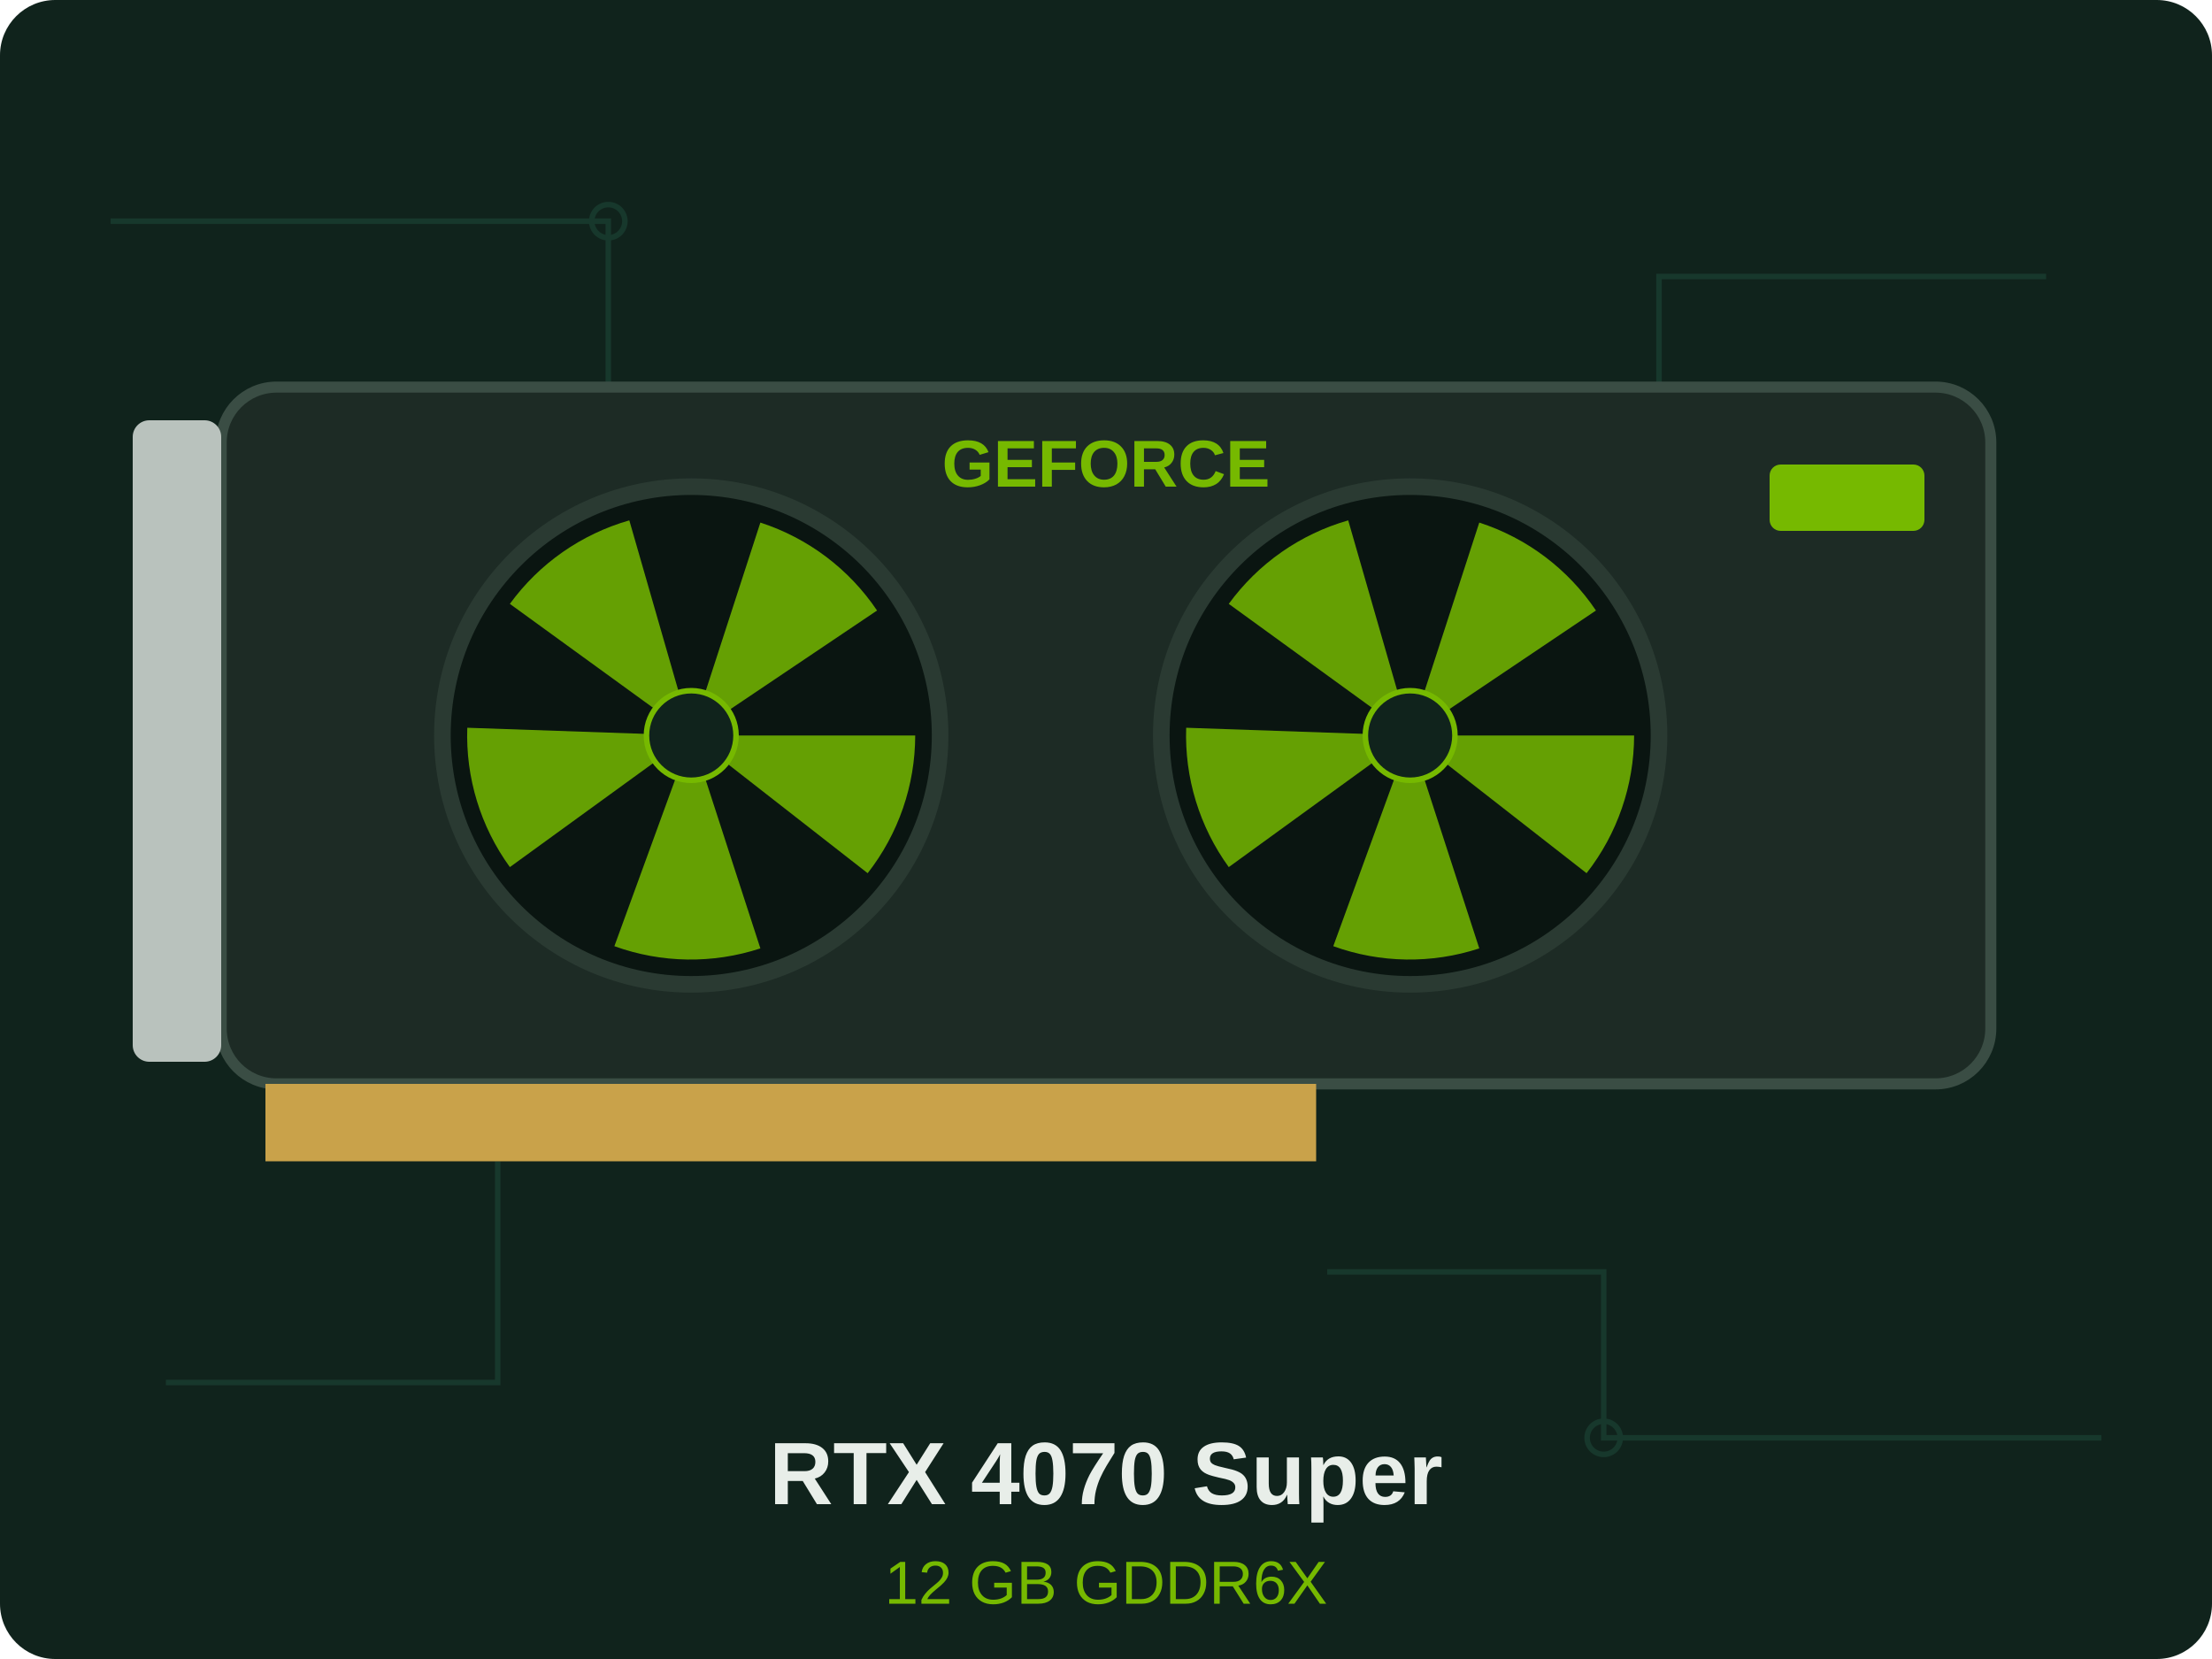
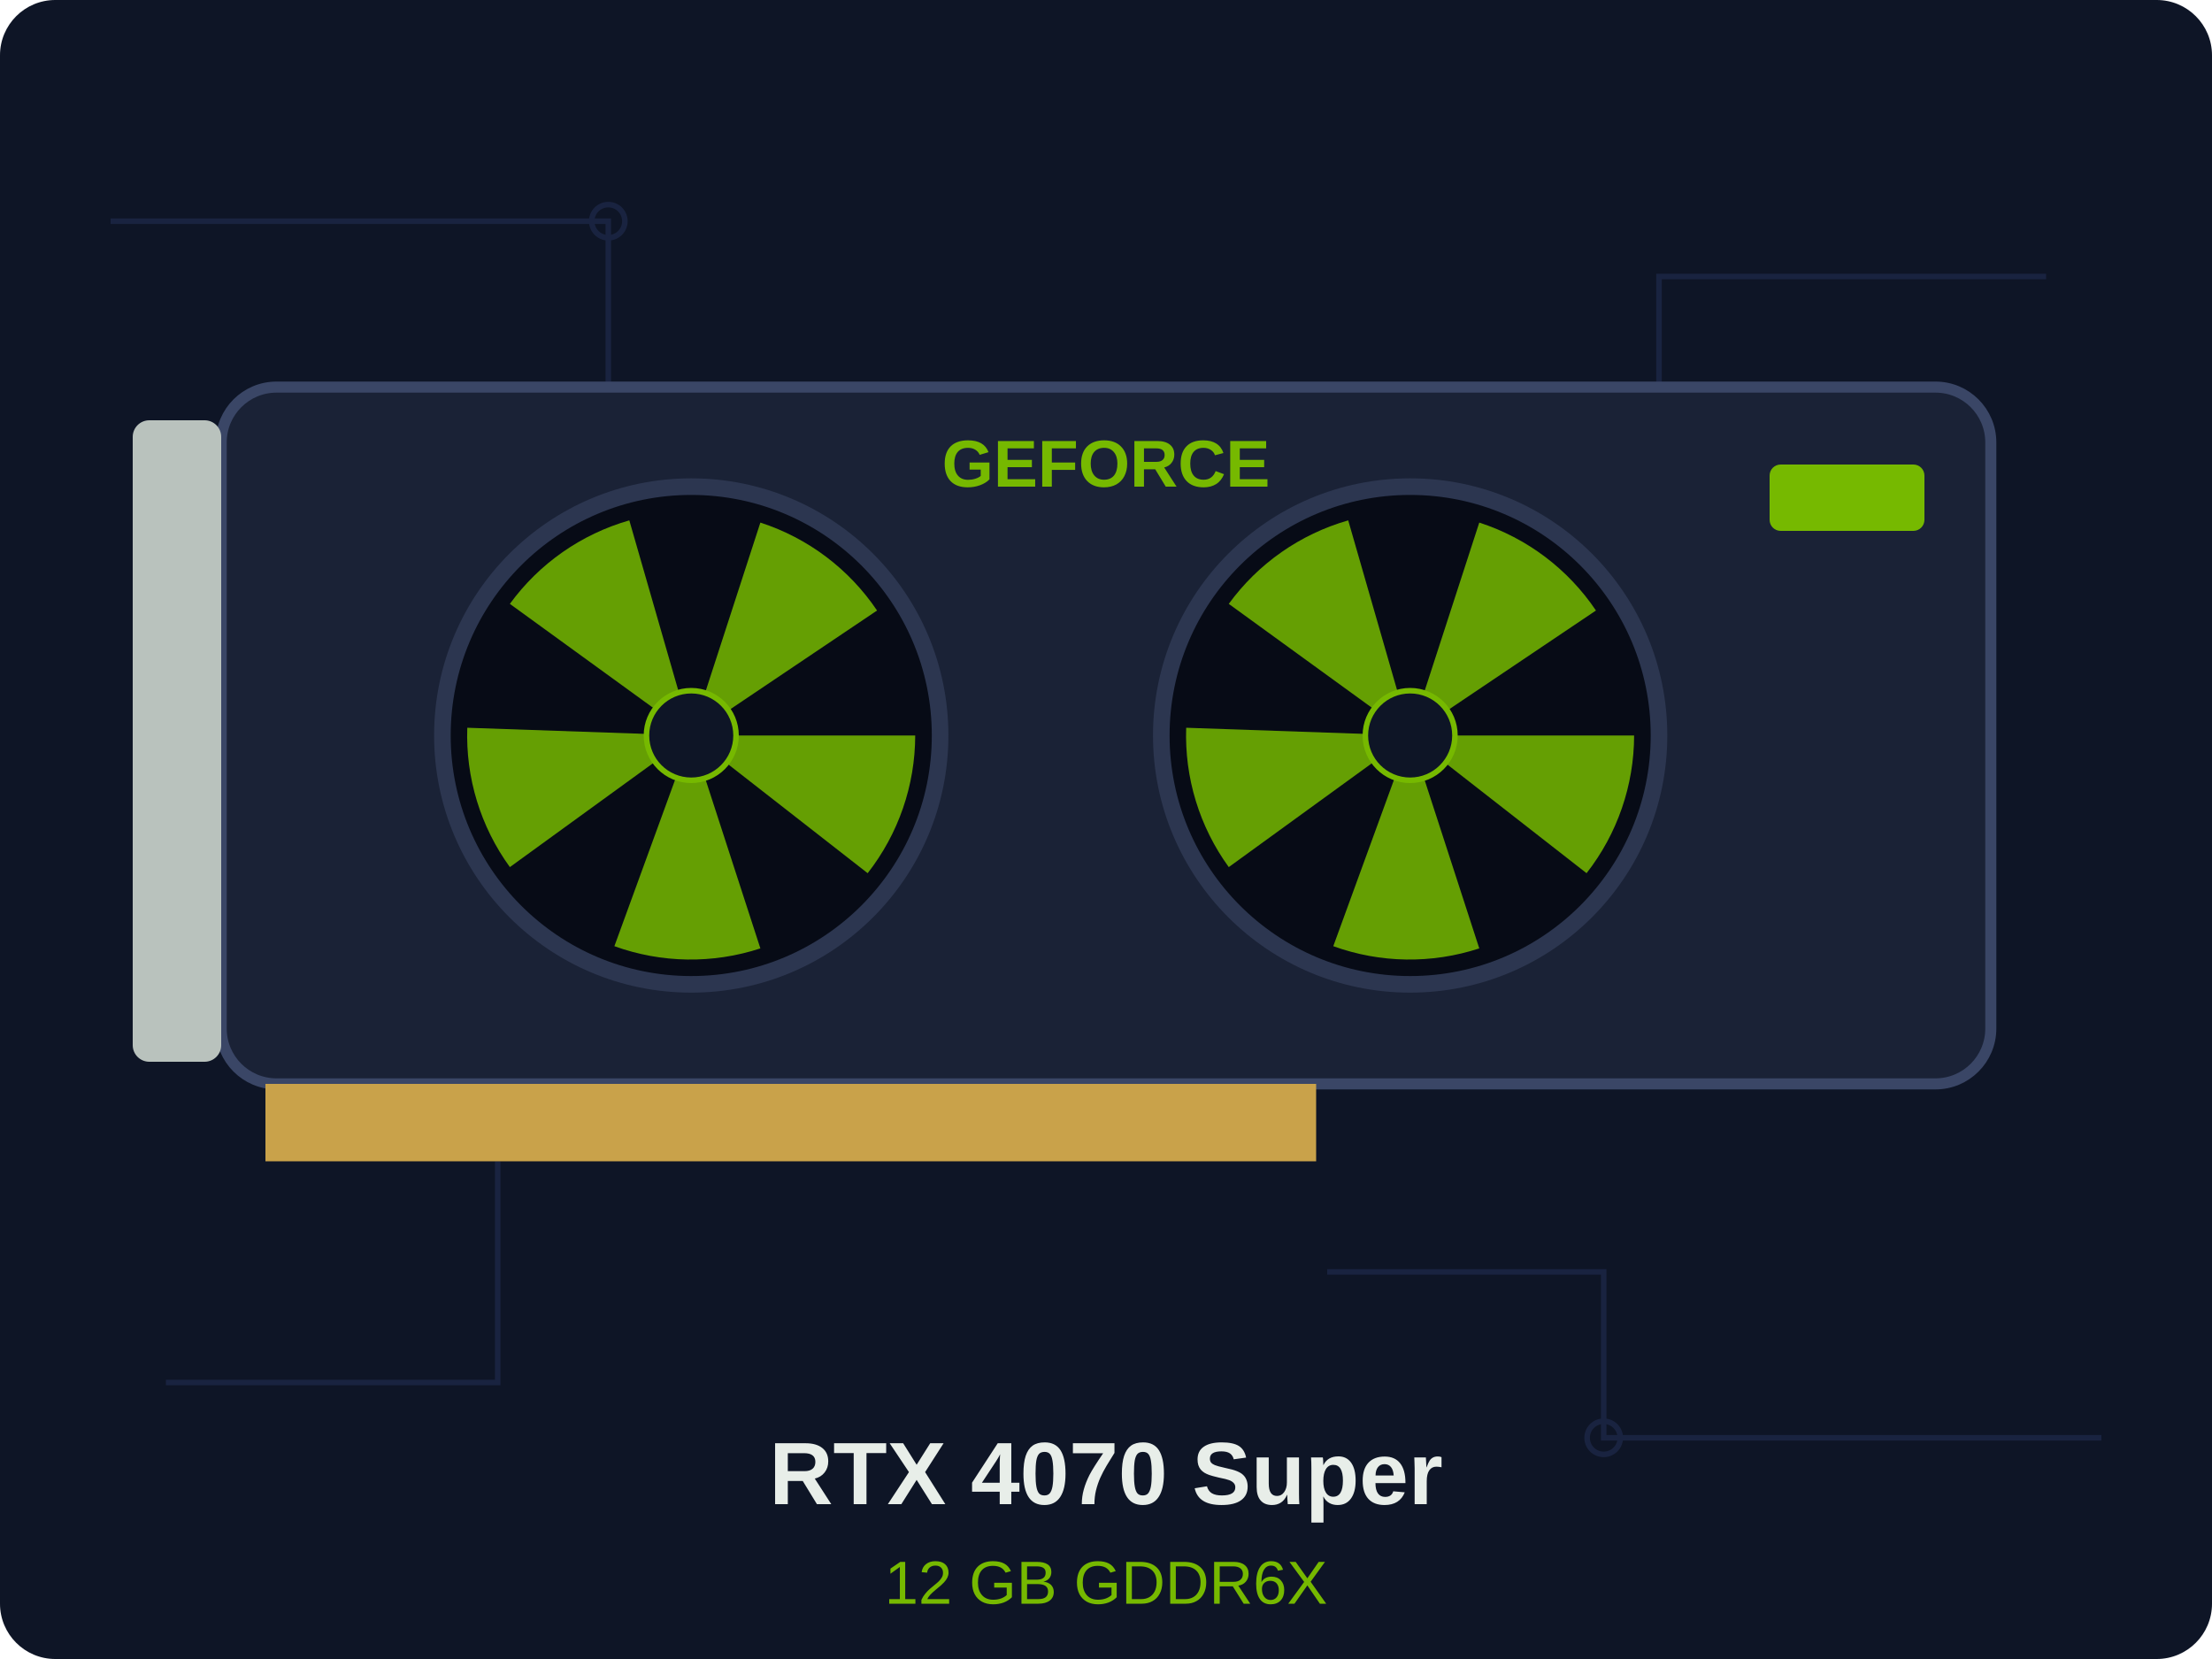
<svg xmlns="http://www.w3.org/2000/svg" viewBox="0 0 400 300" role="img" aria-label="RTX 4070 Super">
-   <rect width="400" height="300" rx="10" fill="#10231c" />
-   <g opacity=".12" stroke="#4fd1a1" fill="none">
+   <rect width="400" height="300" rx="10" fill="#0e1526" />
+   <g opacity=".12" stroke="#6f8cff" fill="none">
    <path d="M20 40h90v30h60M380 260H290v-30h-50M30 250h60v-40M370 50h-70v40" />
    <circle cx="110" cy="40" r="3" />
    <circle cx="290" cy="260" r="3" />
  </g>
-   <rect x="40" y="70" width="320" height="126" rx="10" fill="#1d2b25" stroke="#3a4d44" stroke-width="2" />
+   <rect x="40" y="70" width="320" height="126" rx="10" fill="#1a2236" stroke="#3a4666" stroke-width="2" />
  <rect x="24" y="76" width="16" height="116" rx="3" fill="#b9c2bd" />
-   <circle cx="125" cy="133" r="45" fill="#0a1511" stroke="#2a3a32" stroke-width="3" />
+   <circle cx="125" cy="133" r="45" fill="#070b16" stroke="#2c3650" stroke-width="3" />
  <path d="M125 133 L165.5 133.0 A40.5 40.5 0 0 1 156.9 157.9Z" fill="#76b900" opacity=".85" />
  <path d="M125 133 L137.5 171.5 A40.5 40.5 0 0 1 111.1 171.1Z" fill="#76b900" opacity=".85" />
  <path d="M125 133 L92.2 156.8 A40.5 40.5 0 0 1 84.5 131.6Z" fill="#76b900" opacity=".85" />
  <path d="M125 133 L92.2 109.2 A40.5 40.5 0 0 1 113.8 94.1Z" fill="#76b900" opacity=".85" />
  <path d="M125 133 L137.5 94.5 A40.5 40.5 0 0 1 158.6 110.4Z" fill="#76b900" opacity=".85" />
-   <circle cx="125" cy="133" r="8.1" fill="#10231c" stroke="#76b900" />
-   <circle cx="255" cy="133" r="45" fill="#0a1511" stroke="#2a3a32" stroke-width="3" />
+   <circle cx="125" cy="133" r="8.1" fill="#0e1526" stroke="#76b900" />
+   <circle cx="255" cy="133" r="45" fill="#070b16" stroke="#2c3650" stroke-width="3" />
  <path d="M255 133 L295.5 133.0 A40.5 40.5 0 0 1 286.9 157.9Z" fill="#76b900" opacity=".85" />
  <path d="M255 133 L267.5 171.5 A40.5 40.5 0 0 1 241.1 171.1Z" fill="#76b900" opacity=".85" />
  <path d="M255 133 L222.2 156.8 A40.5 40.5 0 0 1 214.5 131.6Z" fill="#76b900" opacity=".85" />
  <path d="M255 133 L222.2 109.2 A40.5 40.5 0 0 1 243.8 94.1Z" fill="#76b900" opacity=".85" />
  <path d="M255 133 L267.5 94.5 A40.5 40.5 0 0 1 288.6 110.4Z" fill="#76b900" opacity=".85" />
-   <circle cx="255" cy="133" r="8.1" fill="#10231c" stroke="#76b900" />
+   <circle cx="255" cy="133" r="8.1" fill="#0e1526" stroke="#76b900" />
  <rect x="48" y="196" width="190" height="14" fill="#c9a24a" />
  <rect x="320" y="84" width="28" height="12" rx="2" fill="#76b900" />
  <text x="200" y="88" text-anchor="middle" font-family="Segoe UI,Arial" font-size="12" font-weight="700" fill="#76b900">GEFORCE</text>
  <text x="200" y="272" text-anchor="middle" font-family="Segoe UI,Arial,sans-serif" font-size="16" font-weight="700" fill="#e8eee9">RTX 4070 Super</text>
  <text x="200" y="290" text-anchor="middle" font-family="Segoe UI,Arial,sans-serif" font-size="11" fill="#76b900">12 GB GDDR6X</text>
</svg>
